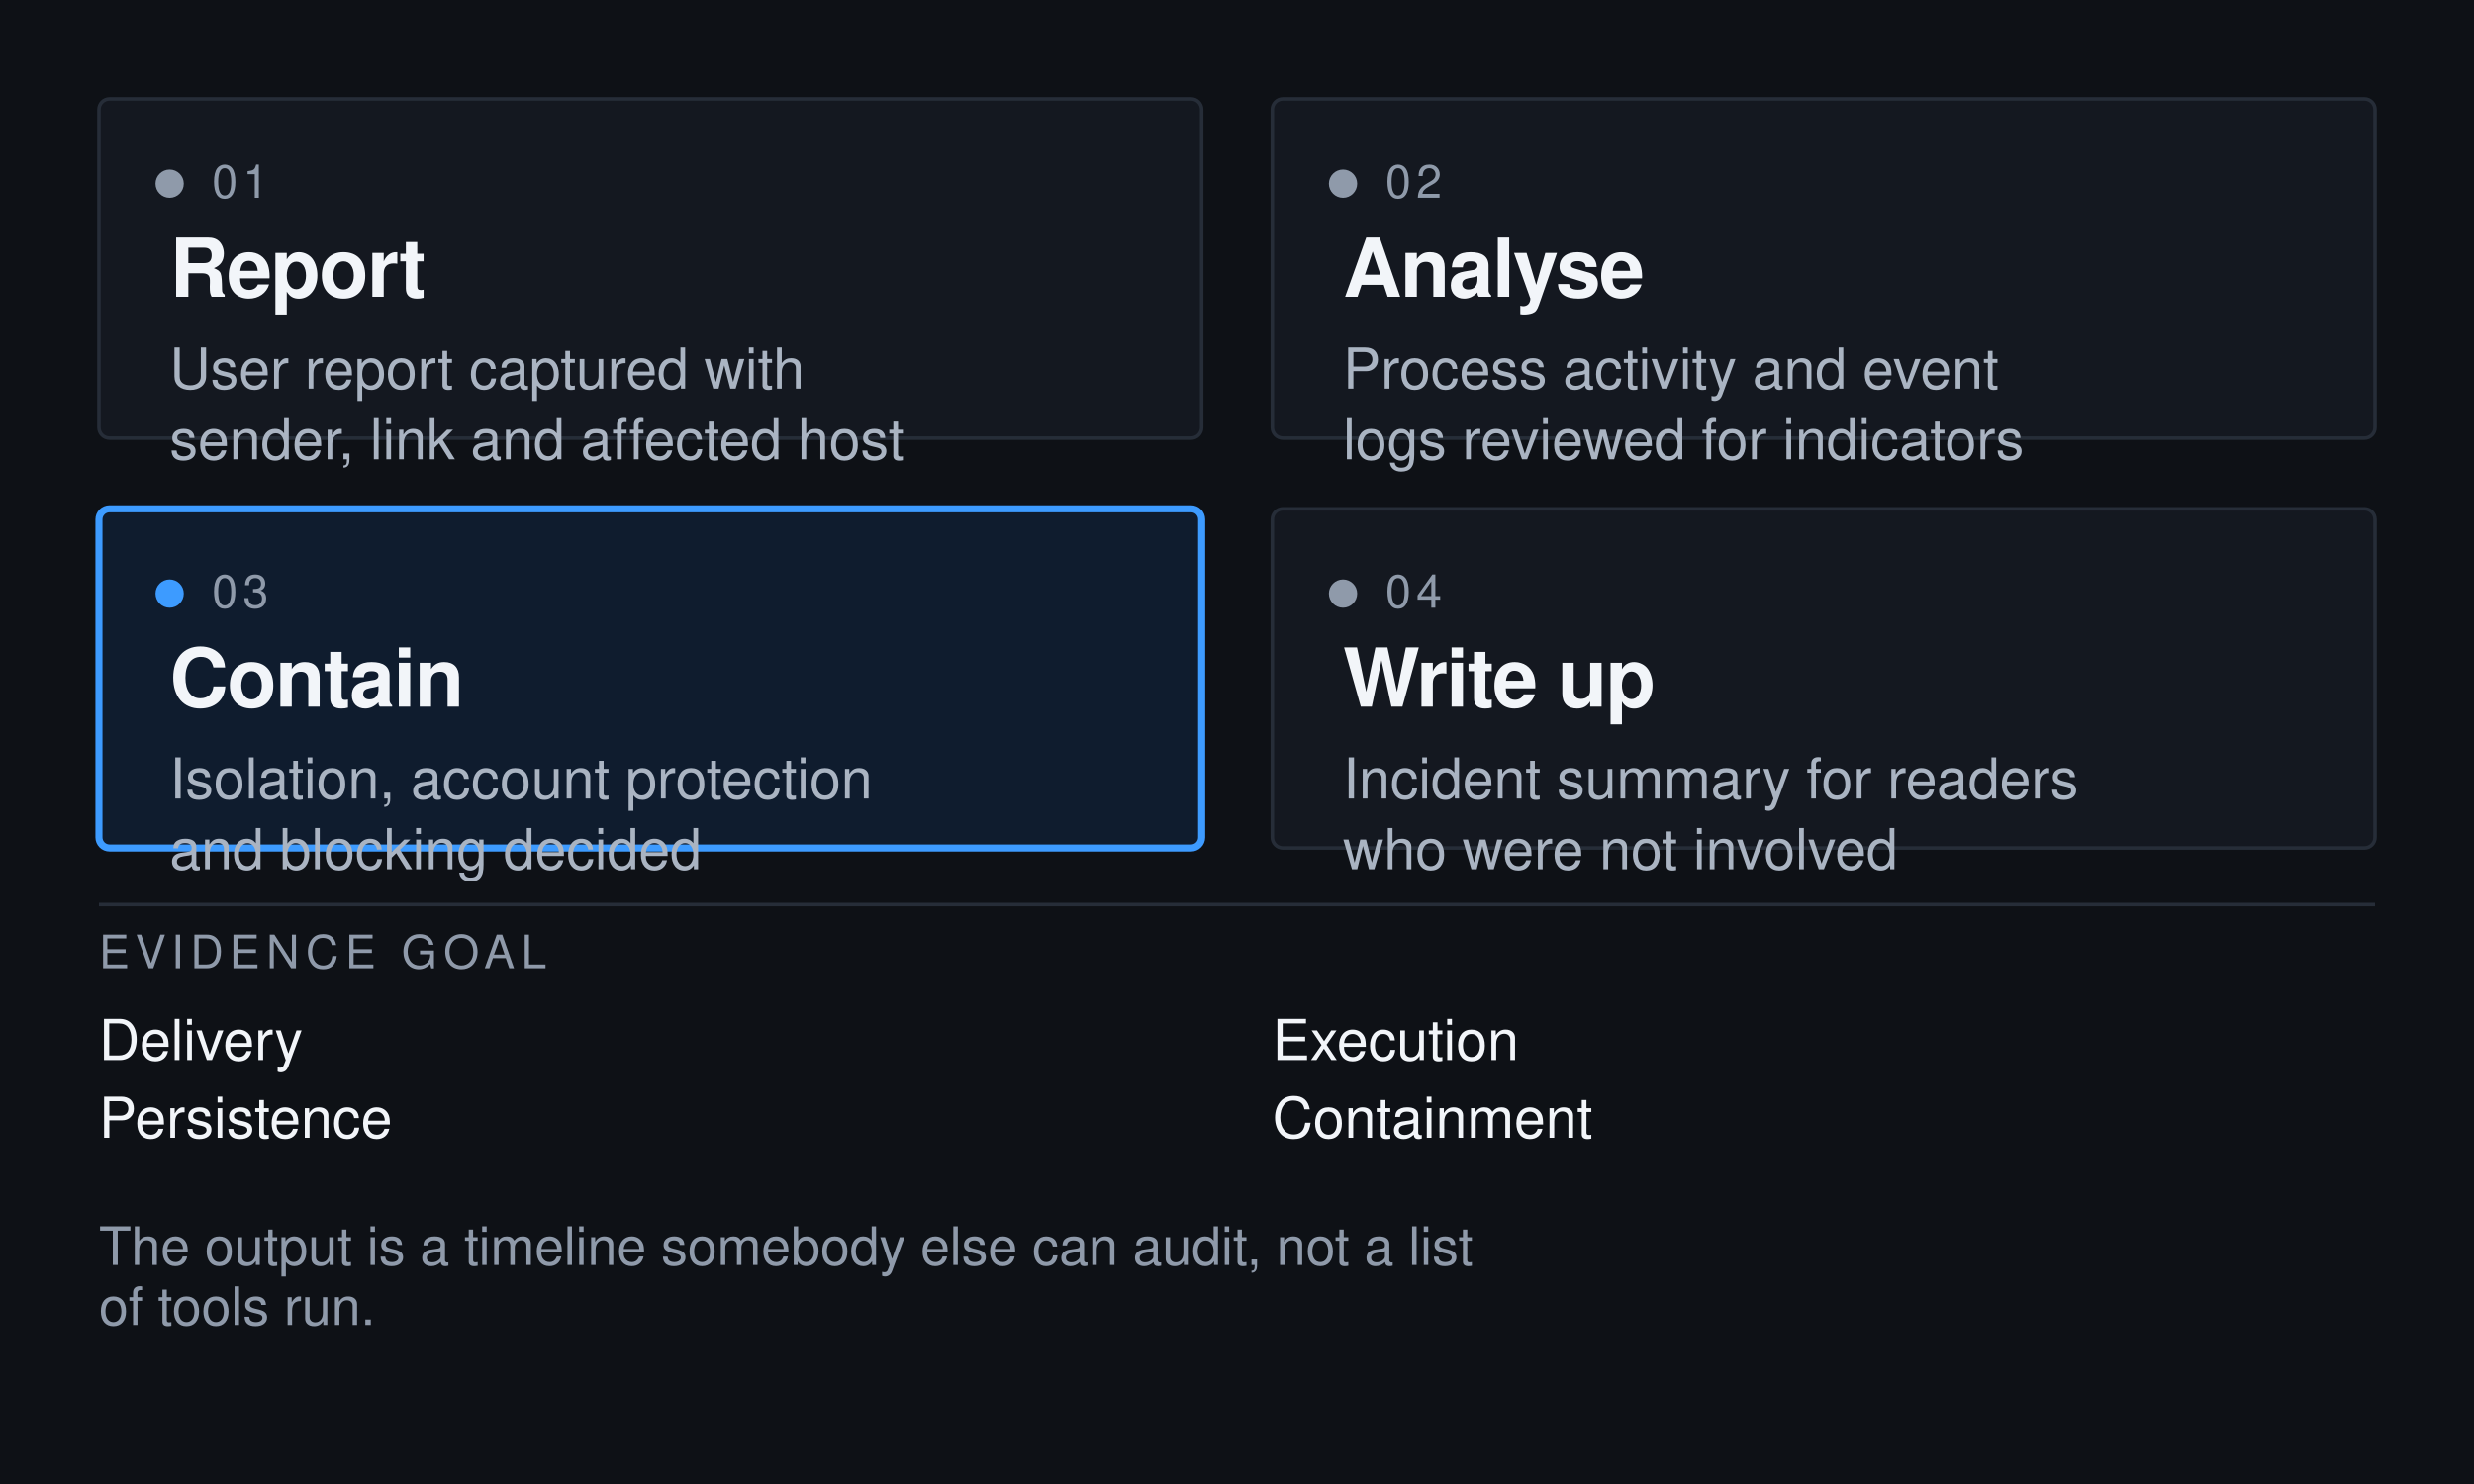
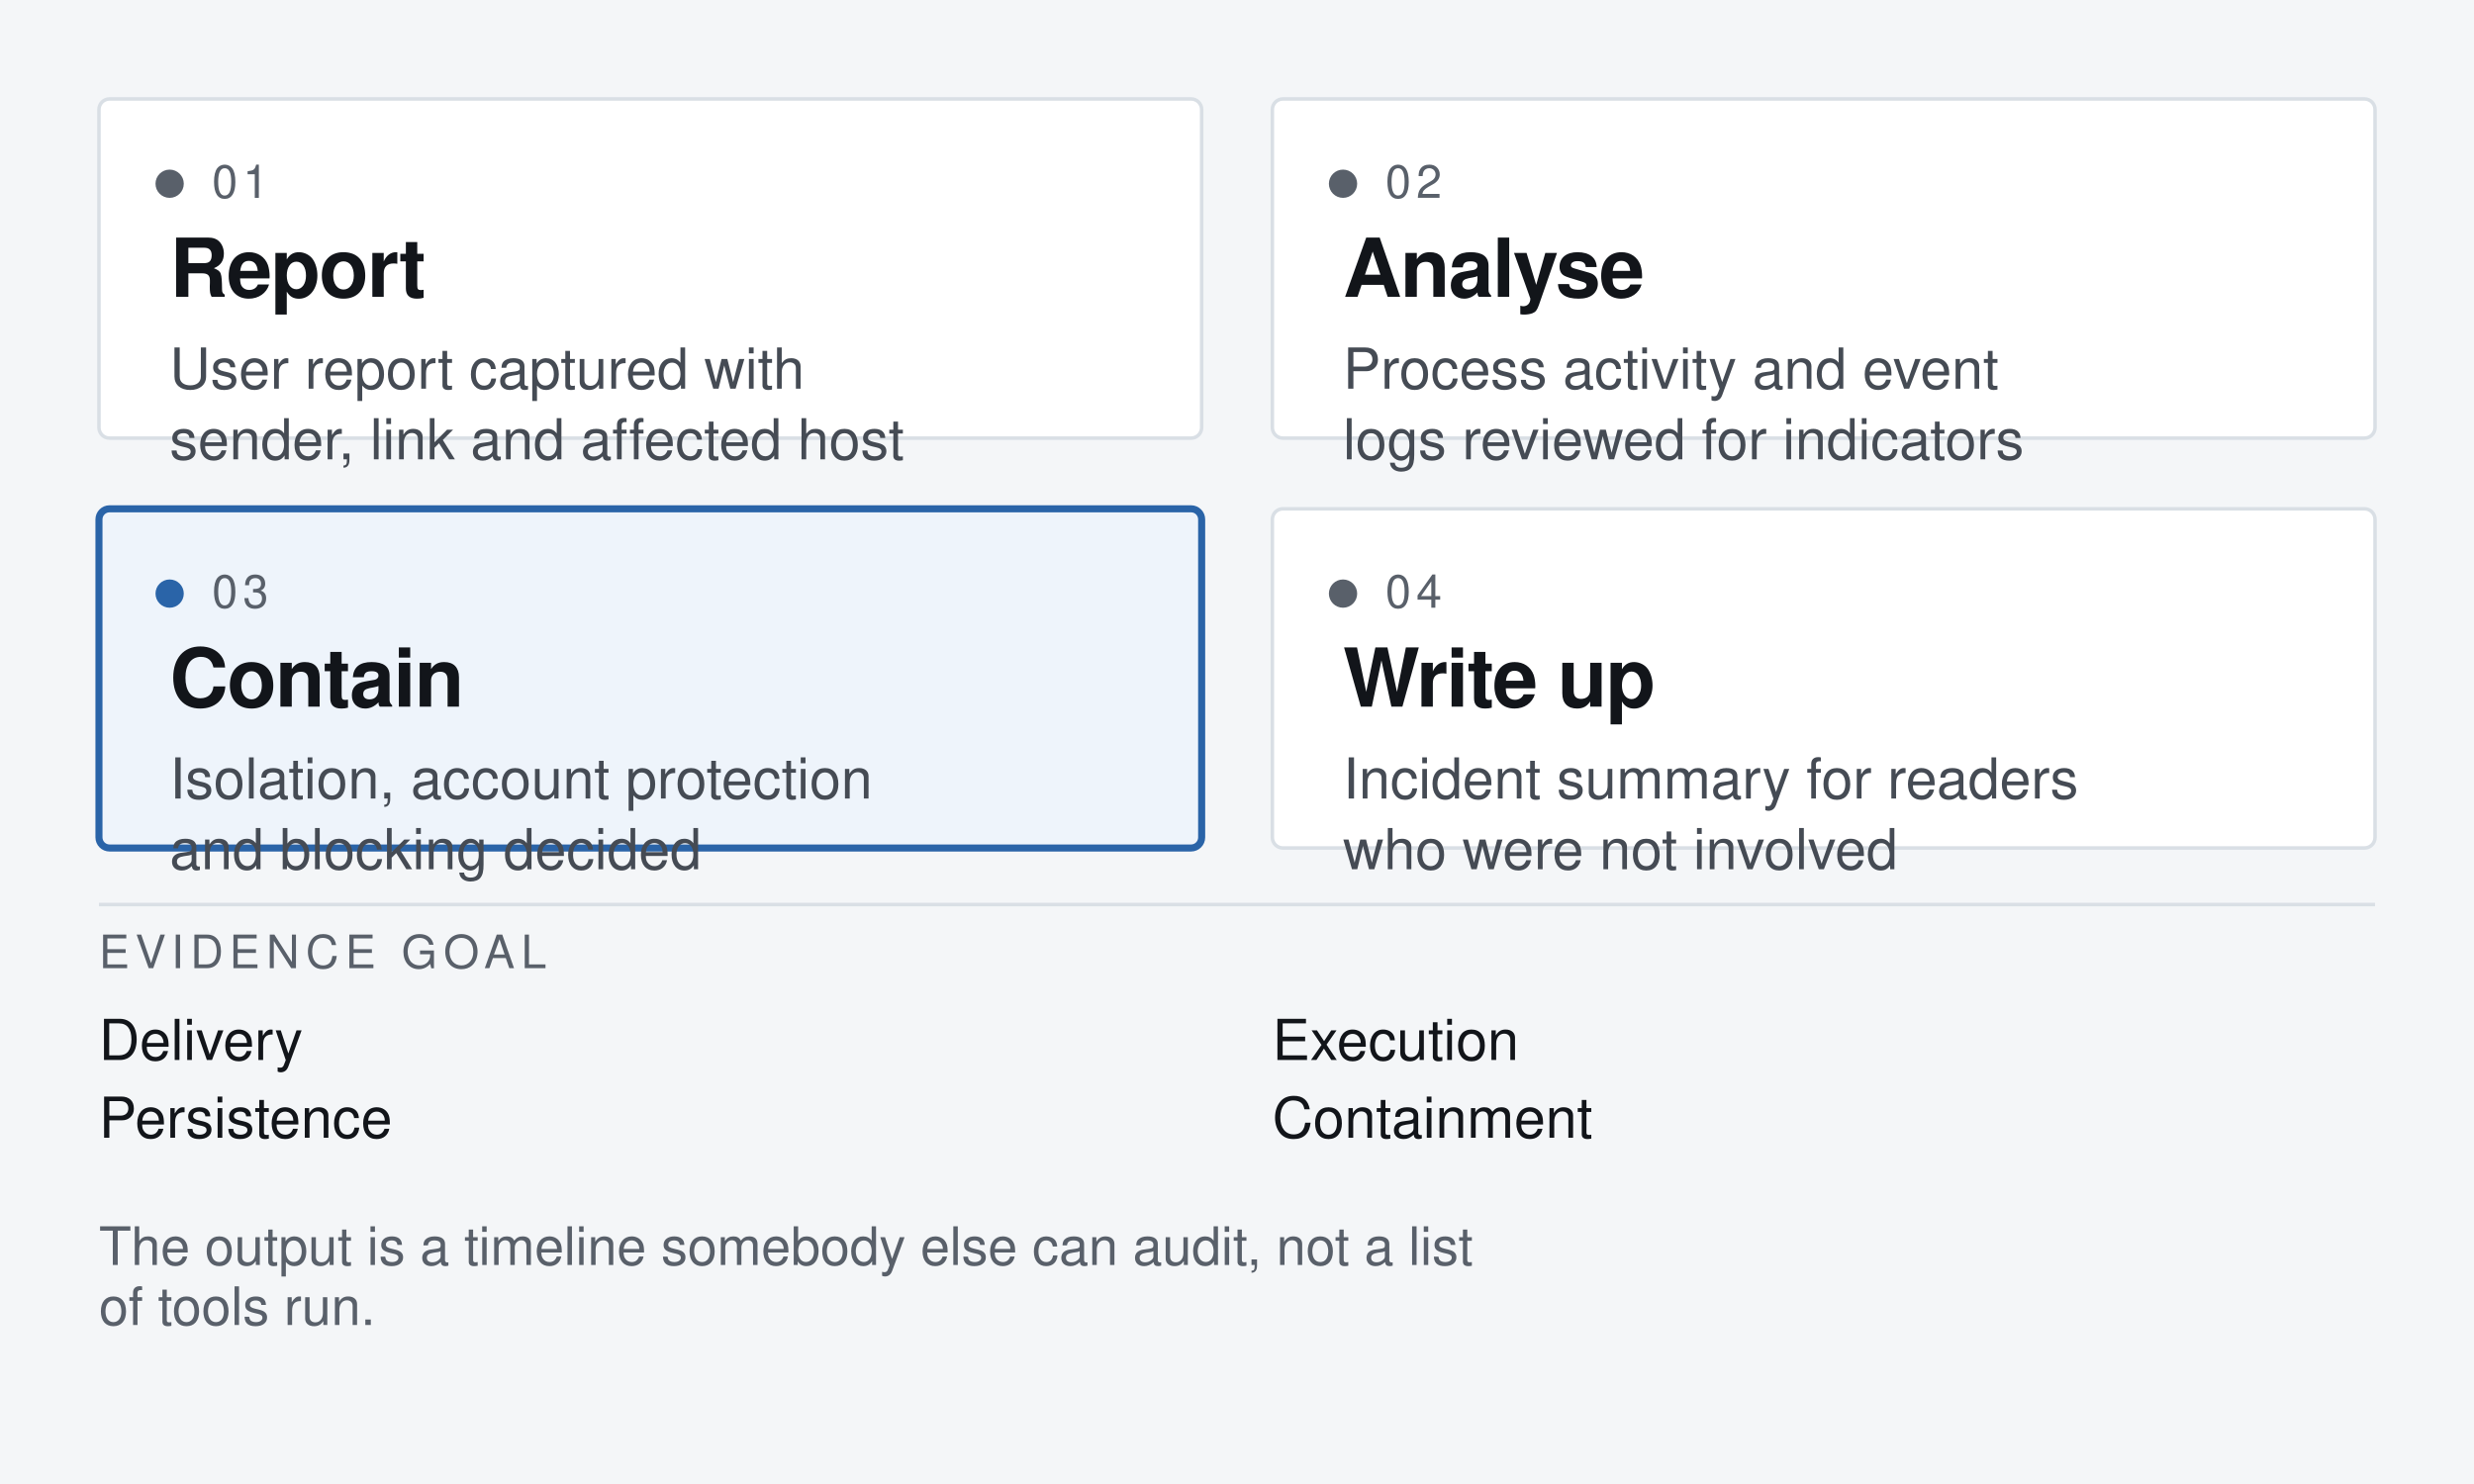
<svg xmlns="http://www.w3.org/2000/svg" viewBox="0 0 700 420" width="700" height="420" role="img" aria-label="phishing diagram">
-   <rect width="700" height="420" fill="#0e1116" />
-   <rect x="28.0" y="28" width="312.0" height="96" rx="3" fill="#141820" stroke="#262d38" stroke-width="1" />
-   <circle cx="48.0" cy="52" r="4" fill="#8f9aaa" />
-   <text x="60.0" y="56" font-family="'Helvetica Neue',Helvetica,Arial,sans-serif" font-size="13" letter-spacing="1.5" fill="#8f9aaa">01</text>
-   <text x="48.0" y="84" font-family="'Helvetica Neue',Helvetica,Arial,sans-serif" font-size="23" font-weight="600" letter-spacing="-0.4" fill="#f2f5f9">Report</text>
-   <text x="48.0" y="110" font-family="'Helvetica Neue',Helvetica,Arial,sans-serif" font-size="16" fill="#aab4c2">User report captured with</text>
-   <text x="48.0" y="130" font-family="'Helvetica Neue',Helvetica,Arial,sans-serif" font-size="16" fill="#aab4c2">sender, link and affected host</text>
-   <rect x="360.0" y="28" width="312.0" height="96" rx="3" fill="#141820" stroke="#262d38" stroke-width="1" />
-   <circle cx="380.0" cy="52" r="4" fill="#8f9aaa" />
-   <text x="392.0" y="56" font-family="'Helvetica Neue',Helvetica,Arial,sans-serif" font-size="13" letter-spacing="1.5" fill="#8f9aaa">02</text>
-   <text x="380.0" y="84" font-family="'Helvetica Neue',Helvetica,Arial,sans-serif" font-size="23" font-weight="600" letter-spacing="-0.4" fill="#f2f5f9">Analyse</text>
-   <text x="380.0" y="110" font-family="'Helvetica Neue',Helvetica,Arial,sans-serif" font-size="16" fill="#aab4c2">Process activity and event</text>
-   <text x="380.0" y="130" font-family="'Helvetica Neue',Helvetica,Arial,sans-serif" font-size="16" fill="#aab4c2">logs reviewed for indicators</text>
-   <rect x="28.0" y="144" width="312.0" height="96" rx="3" fill="#0f1c2e" stroke="#3d9bff" stroke-width="2" />
-   <circle cx="48.0" cy="168" r="4" fill="#3d9bff" />
-   <text x="60.0" y="172" font-family="'Helvetica Neue',Helvetica,Arial,sans-serif" font-size="13" letter-spacing="1.5" fill="#8f9aaa">03</text>
-   <text x="48.0" y="200" font-family="'Helvetica Neue',Helvetica,Arial,sans-serif" font-size="23" font-weight="600" letter-spacing="-0.4" fill="#f2f5f9">Contain</text>
-   <text x="48.0" y="226" font-family="'Helvetica Neue',Helvetica,Arial,sans-serif" font-size="16" fill="#aab4c2">Isolation, account protection</text>
-   <text x="48.0" y="246" font-family="'Helvetica Neue',Helvetica,Arial,sans-serif" font-size="16" fill="#aab4c2">and blocking decided</text>
-   <rect x="360.0" y="144" width="312.0" height="96" rx="3" fill="#141820" stroke="#262d38" stroke-width="1" />
-   <circle cx="380.0" cy="168" r="4" fill="#8f9aaa" />
-   <text x="392.0" y="172" font-family="'Helvetica Neue',Helvetica,Arial,sans-serif" font-size="13" letter-spacing="1.5" fill="#8f9aaa">04</text>
-   <text x="380.0" y="200" font-family="'Helvetica Neue',Helvetica,Arial,sans-serif" font-size="23" font-weight="600" letter-spacing="-0.4" fill="#f2f5f9">Write up</text>
-   <text x="380.0" y="226" font-family="'Helvetica Neue',Helvetica,Arial,sans-serif" font-size="16" fill="#aab4c2">Incident summary for readers</text>
-   <text x="380.0" y="246" font-family="'Helvetica Neue',Helvetica,Arial,sans-serif" font-size="16" fill="#aab4c2">who were not involved</text>
-   <line x1="28" y1="256" x2="672" y2="256" stroke="#262d38" stroke-width="1" />
-   <text x="28" y="274" font-family="'Helvetica Neue',Helvetica,Arial,sans-serif" font-size="13" letter-spacing="1.8" fill="#8f9aaa">EVIDENCE GOAL</text>
-   <text x="28.0" y="300" font-family="'Helvetica Neue',Helvetica,Arial,sans-serif" font-size="16" fill="#f2f5f9">Delivery</text>
-   <text x="360.0" y="300" font-family="'Helvetica Neue',Helvetica,Arial,sans-serif" font-size="16" fill="#f2f5f9">Execution</text>
-   <text x="28.0" y="322" font-family="'Helvetica Neue',Helvetica,Arial,sans-serif" font-size="16" fill="#f2f5f9">Persistence</text>
-   <text x="360.0" y="322" font-family="'Helvetica Neue',Helvetica,Arial,sans-serif" font-size="16" fill="#f2f5f9">Containment</text>
-   <text x="28" y="358" font-family="'Helvetica Neue',Helvetica,Arial,sans-serif" font-size="15" fill="#8f9aaa">The output is a timeline somebody else can audit, not a list</text>
-   <text x="28" y="375" font-family="'Helvetica Neue',Helvetica,Arial,sans-serif" font-size="15" fill="#8f9aaa">of tools run.</text>
+   <rect width="700" height="420" fill="#f4f6f8" />
+   <rect x="28.0" y="28" width="312.0" height="96" rx="3" fill="#ffffff" stroke="#d9dfe5" stroke-width="1" />
+   <circle cx="48.0" cy="52" r="4" fill="#59606a" />
+   <text x="60.0" y="56" font-family="'Helvetica Neue',Helvetica,Arial,sans-serif" font-size="13" letter-spacing="1.5" fill="#59606a">01</text>
+   <text x="48.0" y="84" font-family="'Helvetica Neue',Helvetica,Arial,sans-serif" font-size="23" font-weight="600" letter-spacing="-0.4" fill="#12151a">Report</text>
+   <text x="48.0" y="110" font-family="'Helvetica Neue',Helvetica,Arial,sans-serif" font-size="16" fill="#454b54">User report captured with</text>
+   <text x="48.0" y="130" font-family="'Helvetica Neue',Helvetica,Arial,sans-serif" font-size="16" fill="#454b54">sender, link and affected host</text>
+   <rect x="360.0" y="28" width="312.0" height="96" rx="3" fill="#ffffff" stroke="#d9dfe5" stroke-width="1" />
+   <circle cx="380.0" cy="52" r="4" fill="#59606a" />
+   <text x="392.0" y="56" font-family="'Helvetica Neue',Helvetica,Arial,sans-serif" font-size="13" letter-spacing="1.5" fill="#59606a">02</text>
+   <text x="380.0" y="84" font-family="'Helvetica Neue',Helvetica,Arial,sans-serif" font-size="23" font-weight="600" letter-spacing="-0.4" fill="#12151a">Analyse</text>
+   <text x="380.0" y="110" font-family="'Helvetica Neue',Helvetica,Arial,sans-serif" font-size="16" fill="#454b54">Process activity and event</text>
+   <text x="380.0" y="130" font-family="'Helvetica Neue',Helvetica,Arial,sans-serif" font-size="16" fill="#454b54">logs reviewed for indicators</text>
+   <rect x="28.0" y="144" width="312.0" height="96" rx="3" fill="#eef4fb" stroke="#2a64a8" stroke-width="2" />
+   <circle cx="48.0" cy="168" r="4" fill="#2a64a8" />
+   <text x="60.0" y="172" font-family="'Helvetica Neue',Helvetica,Arial,sans-serif" font-size="13" letter-spacing="1.5" fill="#59606a">03</text>
+   <text x="48.0" y="200" font-family="'Helvetica Neue',Helvetica,Arial,sans-serif" font-size="23" font-weight="600" letter-spacing="-0.4" fill="#12151a">Contain</text>
+   <text x="48.0" y="226" font-family="'Helvetica Neue',Helvetica,Arial,sans-serif" font-size="16" fill="#454b54">Isolation, account protection</text>
+   <text x="48.0" y="246" font-family="'Helvetica Neue',Helvetica,Arial,sans-serif" font-size="16" fill="#454b54">and blocking decided</text>
+   <rect x="360.0" y="144" width="312.0" height="96" rx="3" fill="#ffffff" stroke="#d9dfe5" stroke-width="1" />
+   <circle cx="380.0" cy="168" r="4" fill="#59606a" />
+   <text x="392.0" y="172" font-family="'Helvetica Neue',Helvetica,Arial,sans-serif" font-size="13" letter-spacing="1.5" fill="#59606a">04</text>
+   <text x="380.0" y="200" font-family="'Helvetica Neue',Helvetica,Arial,sans-serif" font-size="23" font-weight="600" letter-spacing="-0.4" fill="#12151a">Write up</text>
+   <text x="380.0" y="226" font-family="'Helvetica Neue',Helvetica,Arial,sans-serif" font-size="16" fill="#454b54">Incident summary for readers</text>
+   <text x="380.0" y="246" font-family="'Helvetica Neue',Helvetica,Arial,sans-serif" font-size="16" fill="#454b54">who were not involved</text>
+   <line x1="28" y1="256" x2="672" y2="256" stroke="#d9dfe5" stroke-width="1" />
+   <text x="28" y="274" font-family="'Helvetica Neue',Helvetica,Arial,sans-serif" font-size="13" letter-spacing="1.8" fill="#59606a">EVIDENCE GOAL</text>
+   <text x="28.0" y="300" font-family="'Helvetica Neue',Helvetica,Arial,sans-serif" font-size="16" fill="#12151a">Delivery</text>
+   <text x="360.0" y="300" font-family="'Helvetica Neue',Helvetica,Arial,sans-serif" font-size="16" fill="#12151a">Execution</text>
+   <text x="28.0" y="322" font-family="'Helvetica Neue',Helvetica,Arial,sans-serif" font-size="16" fill="#12151a">Persistence</text>
+   <text x="360.0" y="322" font-family="'Helvetica Neue',Helvetica,Arial,sans-serif" font-size="16" fill="#12151a">Containment</text>
+   <text x="28" y="358" font-family="'Helvetica Neue',Helvetica,Arial,sans-serif" font-size="15" fill="#59606a">The output is a timeline somebody else can audit, not a list</text>
+   <text x="28" y="375" font-family="'Helvetica Neue',Helvetica,Arial,sans-serif" font-size="15" fill="#59606a">of tools run.</text>
</svg>
